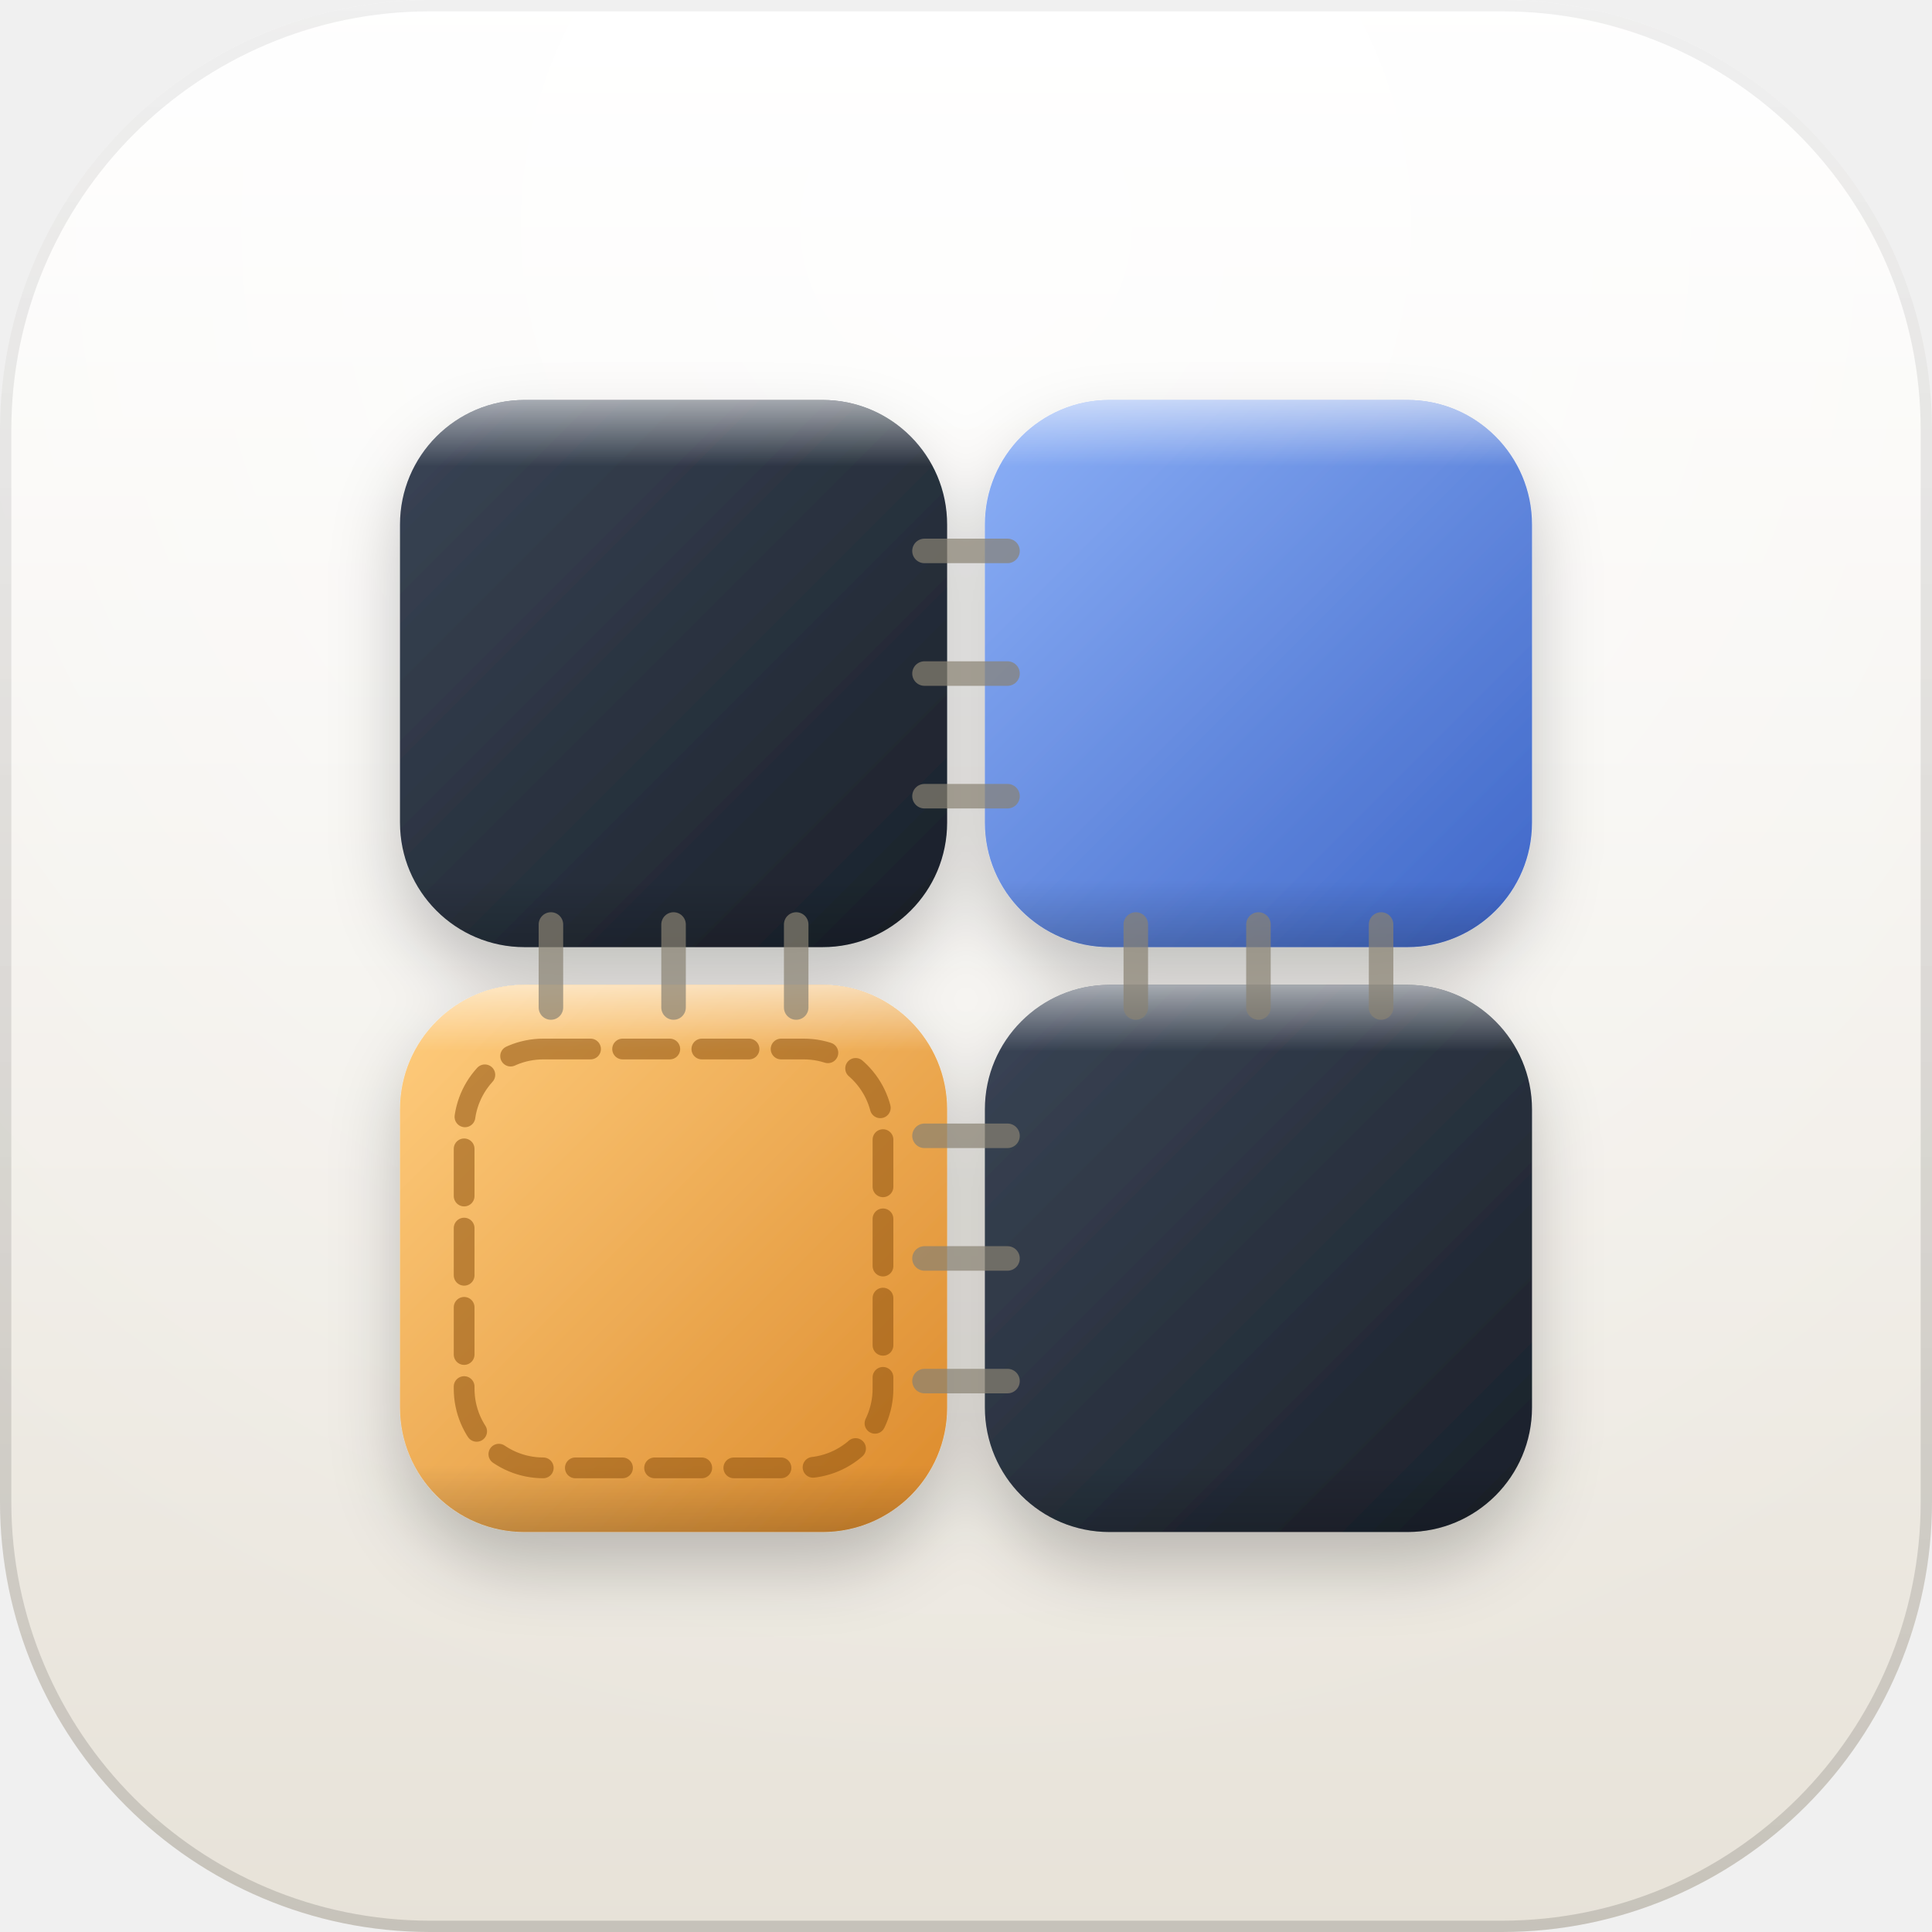
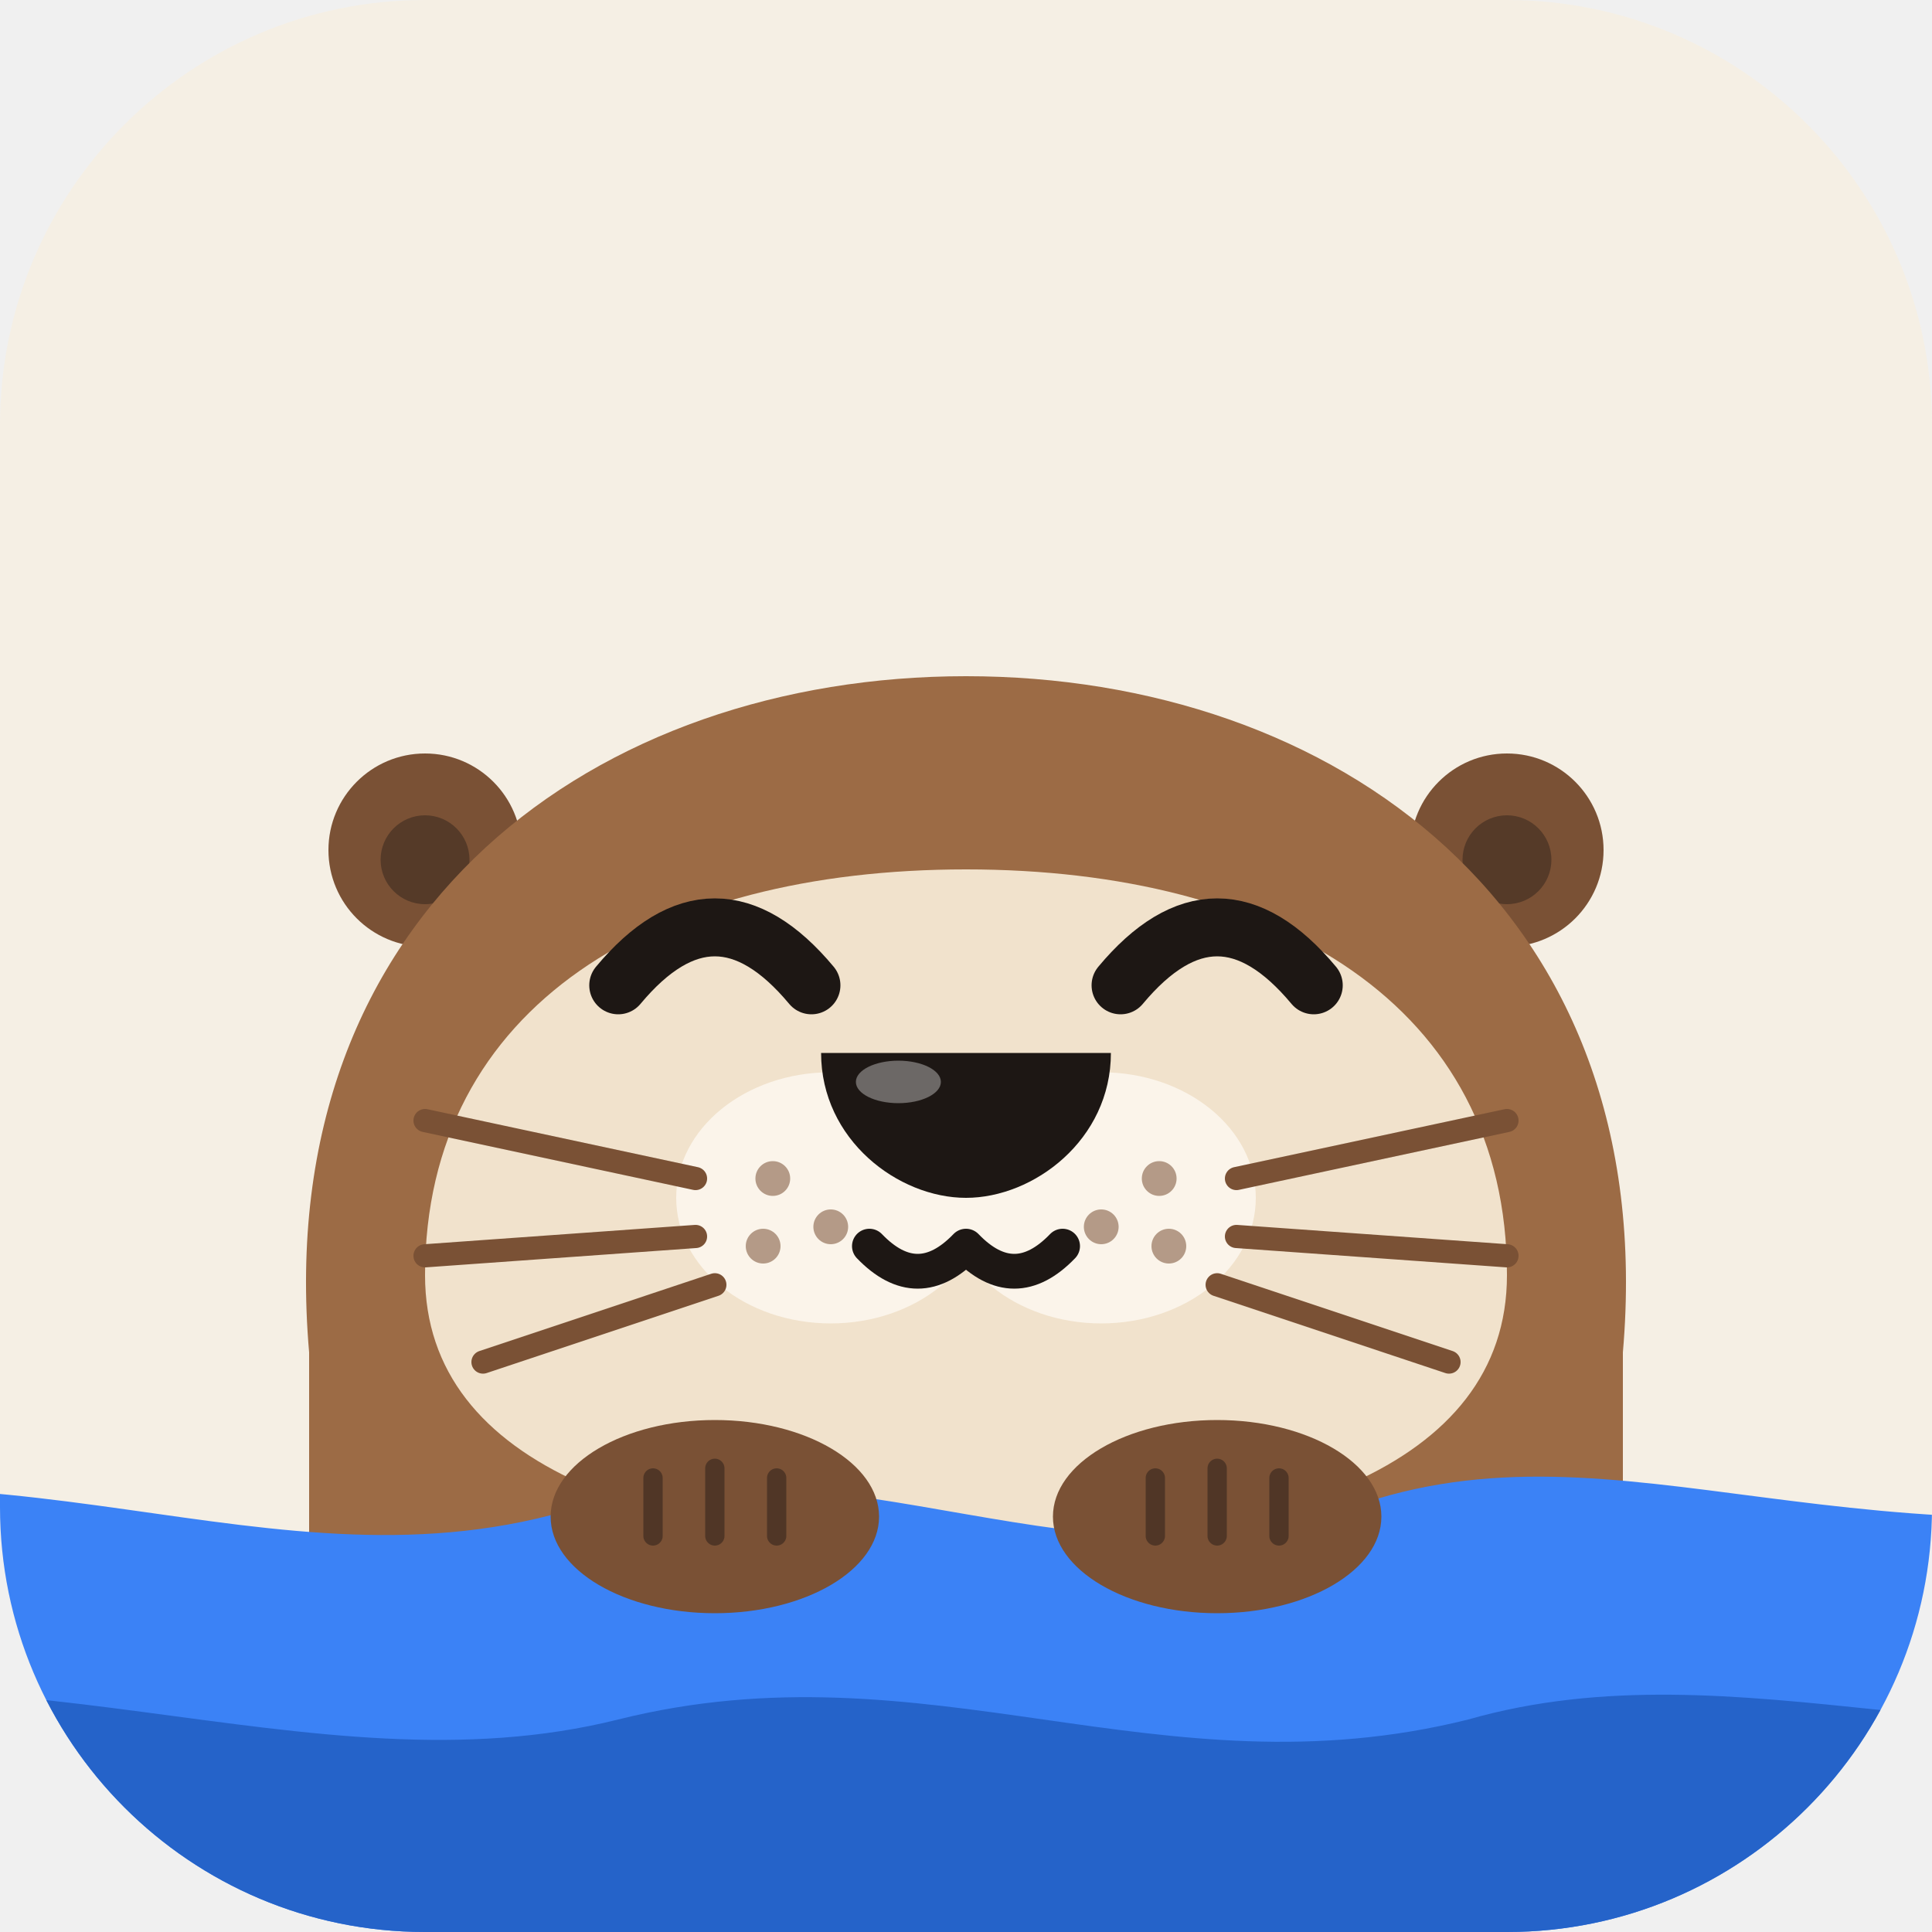
- <svg xmlns="http://www.w3.org/2000/svg" viewBox="0 0 1024 1024">
+ <svg xmlns="http://www.w3.org/2000/svg" viewBox="0 0 100 100">
  <defs>
-     <linearGradient id="bg" x1="0" y1="0" x2="0" y2="1">
-       <stop offset="0" stop-color="#FFFFFF" />
-       <stop offset="1" stop-color="#E7E2D8" />
-     </linearGradient>
-     <radialGradient id="glow" cx="0.5" cy="0.12" r="0.8">
-       <stop offset="0" stop-color="#FFFFFF" stop-opacity="0.7" />
-       <stop offset="1" stop-color="#FFFFFF" stop-opacity="0" />
-     </radialGradient>
-     <linearGradient id="rim" x1="0" y1="0" x2="0" y2="1">
-       <stop offset="0" stop-color="#000" stop-opacity="0.06" />
-       <stop offset="1" stop-color="#000" stop-opacity="0.14" />
-     </linearGradient>
-     <linearGradient id="cream" x1="0" y1="0" x2="1" y2="1">
-       <stop offset="0" stop-color="#3A4556" />
-       <stop offset="1" stop-color="#1A2029" />
-     </linearGradient>
-     <linearGradient id="amber" x1="0" y1="0" x2="1" y2="1">
-       <stop offset="0" stop-color="#FFCD7E" />
-       <stop offset="1" stop-color="#DC8A2B" />
-     </linearGradient>
-     <linearGradient id="blue" x1="0" y1="0" x2="1" y2="1">
-       <stop offset="0" stop-color="#8CB0F7" />
-       <stop offset="1" stop-color="#3E66C8" />
-     </linearGradient>
-     <linearGradient id="bevel" x1="0" y1="0" x2="0" y2="1">
-       <stop offset="0" stop-color="#fff" stop-opacity="0.55" />
-       <stop offset="0.12" stop-color="#fff" stop-opacity="0" />
-       <stop offset="0.88" stop-color="#000" stop-opacity="0" />
-       <stop offset="1" stop-color="#000" stop-opacity="0.18" />
-     </linearGradient>
-     <filter id="drop" x="-20%" y="-20%" width="140%" height="150%">
-       <feDropShadow dx="0" dy="18" stdDeviation="18" flood-color="#000" flood-opacity="0.22" />
-     </filter>
-     <rect id="p" width="290" height="290" rx="66" />
+     <clipPath id="otter-tile">
+       <rect width="100" height="100" rx="22" />
+     </clipPath>
  </defs>
-   <rect width="1024" height="1024" rx="228" fill="url(#bg)" />
-   <rect width="1024" height="1024" rx="228" fill="url(#glow)" />
-   <rect x="3" y="3" width="1018" height="1018" rx="225" fill="none" stroke="url(#rim)" stroke-width="6" />
-   <g filter="url(#drop)">
-     <use href="#p" x="212" y="212" fill="url(#cream)" />
-     <use href="#p" x="522" y="212" fill="url(#blue)" />
-     <use href="#p" x="212" y="522" fill="url(#amber)" />
-     <use href="#p" x="522" y="522" fill="url(#cream)" />
+   <rect width="100" height="100" rx="22" fill="#f5efe4" />
+   <g clip-path="url(#otter-tile)">
+     <circle cx="22" cy="44" r="5" fill="#7a5135" />
+     <circle cx="22" cy="44.5" r="2.3" fill="#1d1714" opacity=".4" />
+     <circle cx="78" cy="44" r="5" fill="#7a5135" />
+     <circle cx="78" cy="44.5" r="2.3" fill="#1d1714" opacity=".4" />
+     <path d="M16 70 C14 47 31 35 50 35 C69 35 86 47 84 70 L84 84 L16 84 Z" fill="#9c6b45" />
+     <path d="M22 66 C22 52 34 45 50 45 C66 45 78 52 78 66 C78 76 66 80 50 80 C34 80 22 76 22 66 Z" fill="#f1e2cc" />
+     <ellipse cx="43" cy="62" rx="8" ry="6.5" fill="#fbf4ea" />
+     <ellipse cx="57" cy="62" rx="8" ry="6.5" fill="#fbf4ea" />
+     <g fill="#7a5135" opacity=".55">
+       <circle cx="40" cy="61" r=".9" />
+       <circle cx="43" cy="63.5" r=".9" />
+       <circle cx="39.5" cy="64.5" r=".9" />
+       <circle cx="60" cy="61" r=".9" />
+       <circle cx="57" cy="63.5" r=".9" />
+       <circle cx="60.5" cy="64.5" r=".9" />
+     </g>
+     <g stroke="#7a5135" stroke-width="1.2" stroke-linecap="round">
+       <path d="M36 61 l-14 -3" />
+       <path d="M36 64 l-14 1" />
+       <path d="M37 66.5 l-12 4" />
+       <path d="M64 61 l14 -3" />
+       <path d="M64 64 l14 1" />
+       <path d="M63 66.5 l12 4" />
+     </g>
+     <path d="M32 51 q5 -6 10 0" fill="none" stroke="#1d1714" stroke-width="3" stroke-linecap="round" />
+     <path d="M58 51 q5 -6 10 0" fill="none" stroke="#1d1714" stroke-width="3" stroke-linecap="round" />
+     <path d="M42.5 54.5 h15 c0 4.5 -4 7.5 -7.5 7.5 c-3.5 0 -7.5 -3 -7.5 -7.5 z" fill="#1d1714" />
+     <ellipse cx="46.5" cy="56" rx="2.2" ry="1.1" fill="#fff" opacity=".35" />
+     <path d="M45 64.5 q2.5 2.6 5 0 q2.5 2.6 5 0" fill="none" stroke="#1d1714" stroke-width="1.8" stroke-linecap="round" stroke-linejoin="round" />
+     <path d="M-20 79 C0 73 14 83 30 78 C44 74 56 83 70 78 C84 73 96 82 120 77 L120 120 L-20 120 Z" fill="#3b82f6" />
+     <path d="M-20 89 C0 84 16 93 32 89 C48 85 60 93 76 89 C90 85 104 92 120 88 L120 120 L-20 120 Z" fill="#2563c9" />
+     <ellipse cx="37" cy="78.5" rx="8.5" ry="5" fill="#7a5135" />
+     <path d="M33.8 76.5 v3 M37 76 v3.5 M40.2 76.5 v3" stroke="#1d1714" stroke-width="1" stroke-linecap="round" opacity=".45" />
+     <ellipse cx="63" cy="78.5" rx="8.5" ry="5" fill="#7a5135" />
+     <path d="M59.8 76.5 v3 M63 76 v3.5 M66.2 76.5 v3" stroke="#1d1714" stroke-width="1" stroke-linecap="round" opacity=".45" />
  </g>
-   <g fill="url(#bevel)">
-     <use href="#p" x="212" y="212" />
-     <use href="#p" x="522" y="212" />
-     <use href="#p" x="212" y="522" />
-     <use href="#p" x="522" y="522" />
-   </g>
-   <g stroke="#8A8272" stroke-opacity="0.7" stroke-width="13" stroke-linecap="round">
-     <path d="M490 292 L534 292 M490 357 L534 357 M490 422 L534 422" />
-     <path d="M490 602 L534 602 M490 667 L534 667 M490 732 L534 732" />
-     <path d="M292 490 L292 534 M357 490 L357 534 M422 490 L422 534" />
-     <path d="M602 490 L602 534 M667 490 L667 534 M732 490 L732 534" />
-   </g>
-   <rect x="246" y="556" width="222" height="222" rx="42" fill="none" stroke="#8F520F" stroke-opacity="0.55" stroke-width="11" stroke-dasharray="25 17" stroke-linecap="round" />
</svg>
